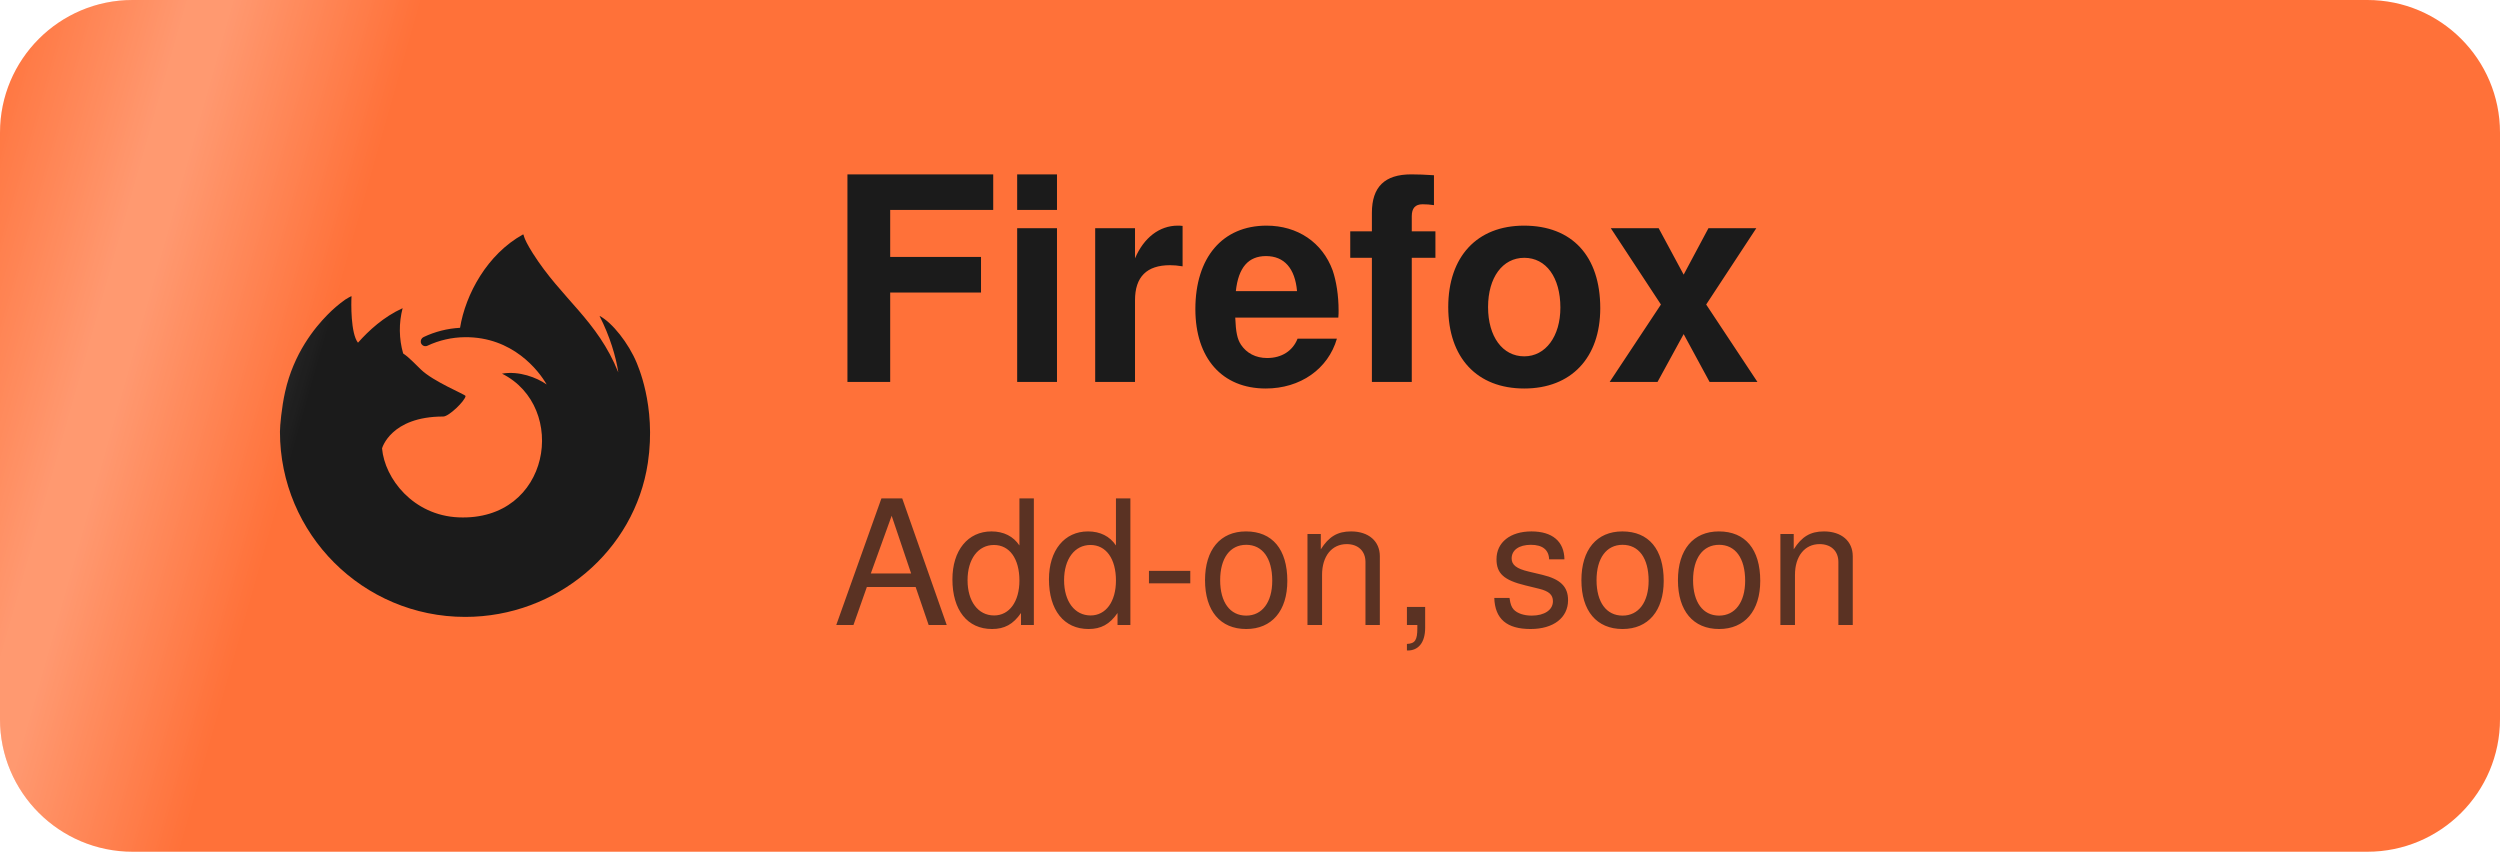
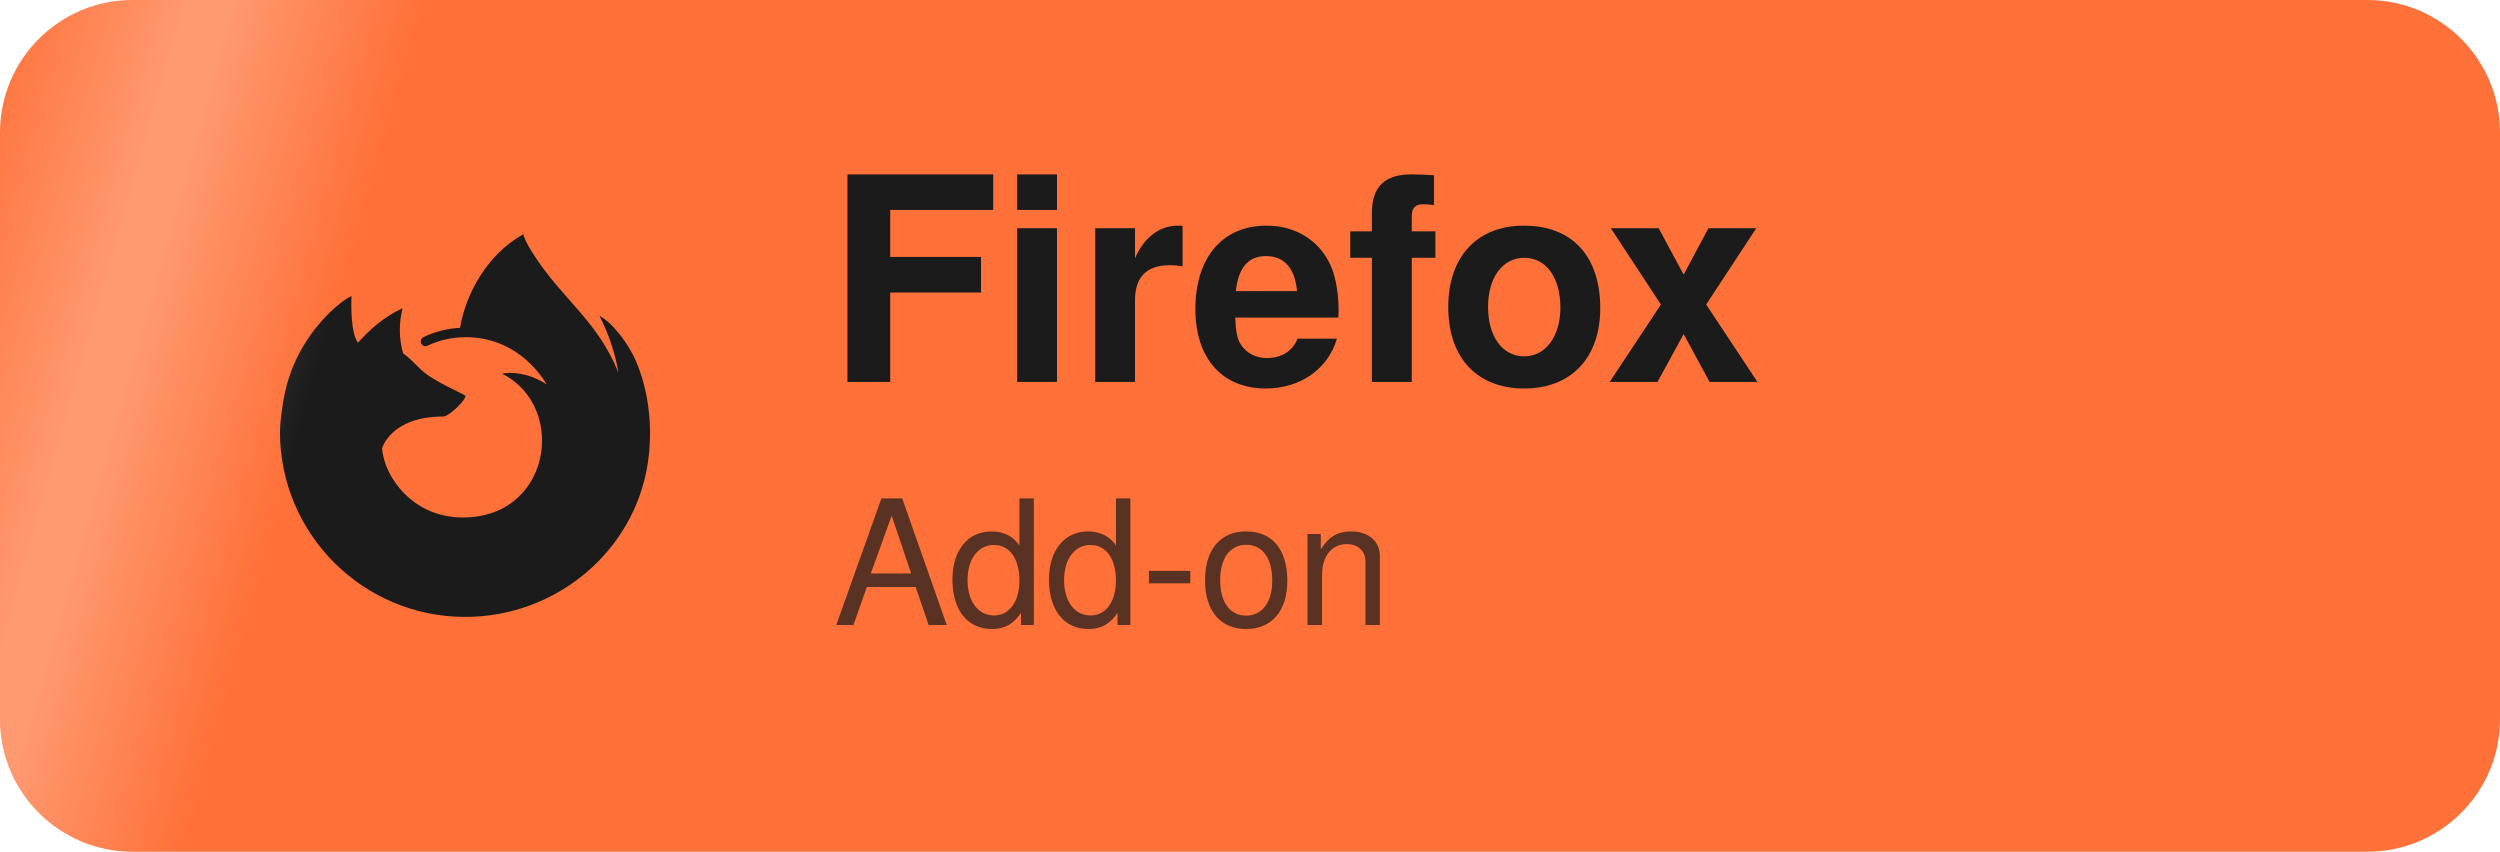
- <svg xmlns="http://www.w3.org/2000/svg" viewBox="0 0 720 245.3" width="720" height="245.3" role="img" aria-label="The Firefox add-on, soon">
+ <svg xmlns="http://www.w3.org/2000/svg" viewBox="0 0 720 245.3" width="720" height="245.3" role="img" aria-label="Install the Firefox add-on">
  <defs>
    <clipPath id="edge">
      <path d="M38.2,0 H681.8 A38.2,38.2 0 0 1 720,38.2 V207.1 A38.2,38.2 0 0 1 681.8,245.3 H38.2 A38.2,38.2 0 0 1 0,207.1 V38.2 A38.2,38.2 0 0 1 38.2,0 Z" />
    </clipPath>
    <linearGradient id="sheen" x1="0" y1="0" x2="1" y2="0">
      <stop offset="0" stop-color="#fff" stop-opacity="0" />
      <stop offset="0.45" stop-color="#fff" stop-opacity="0.28" />
      <stop offset="0.55" stop-color="#fff" stop-opacity="0.28" />
      <stop offset="1" stop-color="#fff" stop-opacity="0" />
    </linearGradient>
  </defs>
  <style>
    @keyframes pass {
      0%       { transform: translateX(-226.6px); }
      11.89%   { transform: translateX(946.6px); }
      100%     { transform: translateX(946.6px); }
    }
    .band { animation: pass 10.693s linear 6.660s infinite backwards; }
    @media (prefers-reduced-motion: reduce) {
      .band { animation: none; opacity: 0; }
    }
  </style>
  <path d="M38.2,0 H681.8 A38.2,38.2 0 0 1 720,38.2 V207.1 A38.2,38.2 0 0 1 681.8,245.3 H38.2 A38.2,38.2 0 0 1 0,207.1 V38.2 A38.2,38.2 0 0 1 38.2,0 Z" fill="#ff7139" />
  <g transform="translate(78.0 66.65) scale(0.21875)" fill="#1b1b1b">
    <path d="M130.22 127.548C130.38 127.558 130.3 127.558 130.22 127.548V127.548ZM481.64 172.898C471.03 147.398 449.56 119.898 432.7 111.168C446.42 138.058 454.37 165.048 457.4 185.168C457.405 185.306 457.422 185.443 457.45 185.578C429.87 116.828 383.098 89.109 344.9 28.748C329.908 5.058 333.976 3.518 331.82 4.088L331.7 4.158C284.99 30.111 256.365 82.529 249.12 126.898C232.503 127.771 216.219 131.895 201.19 139.035C199.838 139.649 198.736 140.706 198.066 142.031C197.396 143.356 197.199 144.87 197.506 146.323C197.7 147.162 198.068 147.951 198.586 148.639C199.103 149.327 199.76 149.899 200.512 150.318C201.264 150.737 202.096 150.993 202.954 151.071C203.811 151.148 204.676 151.045 205.491 150.768L206.011 150.558C221.511 143.255 238.408 139.393 255.541 139.238C318.369 138.669 352.698 183.262 363.161 201.528C350.161 192.378 326.811 183.338 304.341 187.248C392.081 231.108 368.541 381.784 246.951 376.448C187.487 373.838 149.881 325.467 146.421 285.648C146.421 285.648 157.671 243.698 227.041 243.698C234.541 243.698 255.971 222.778 256.371 216.698C256.281 214.698 213.836 197.822 197.281 181.518C188.434 172.805 184.229 168.611 180.511 165.458C178.499 163.75 176.392 162.158 174.201 160.688C168.638 141.231 168.399 120.638 173.51 101.058C148.45 112.468 128.96 130.508 114.8 146.428H114.68C105.01 134.178 105.68 93.778 106.25 85.348C106.13 84.818 99.022 89.016 98.1 89.658C89.534 95.71 81.553 102.55 74.26 110.088C57.969 126.688 30.128 160.242 18.76 211.318C14.224 231.701 12 255.739 12 263.618C12 398.318 121.21 507.508 255.92 507.508C376.56 507.508 478.939 420.281 496.35 304.888C507.922 228.192 481.64 173.82 481.64 172.898Z" />
  </g>
  <text x="238" y="110" font-family="-apple-system, BlinkMacSystemFont, 'Segoe UI', Helvetica, Arial, sans-serif" font-size="82" font-weight="700" fill="#1b1b1b">Firefox</text>
-   <text x="240" y="180" font-family="-apple-system, BlinkMacSystemFont, 'Segoe UI', Helvetica, Arial, sans-serif" font-size="50" font-weight="400" fill="#1b1b1b" fill-opacity="0.72">Add-on, soon</text>
+   <text x="240" y="180" font-family="-apple-system, BlinkMacSystemFont, 'Segoe UI', Helvetica, Arial, sans-serif" font-size="50" font-weight="400" fill="#1b1b1b" fill-opacity="0.72">Add-on</text>
  <g clip-path="url(#edge)">
    <g class="band">
      <rect x="0" y="-60" width="121.8" height="365.3" fill="url(#sheen)" transform="skewX(-16)" />
    </g>
  </g>
</svg>
